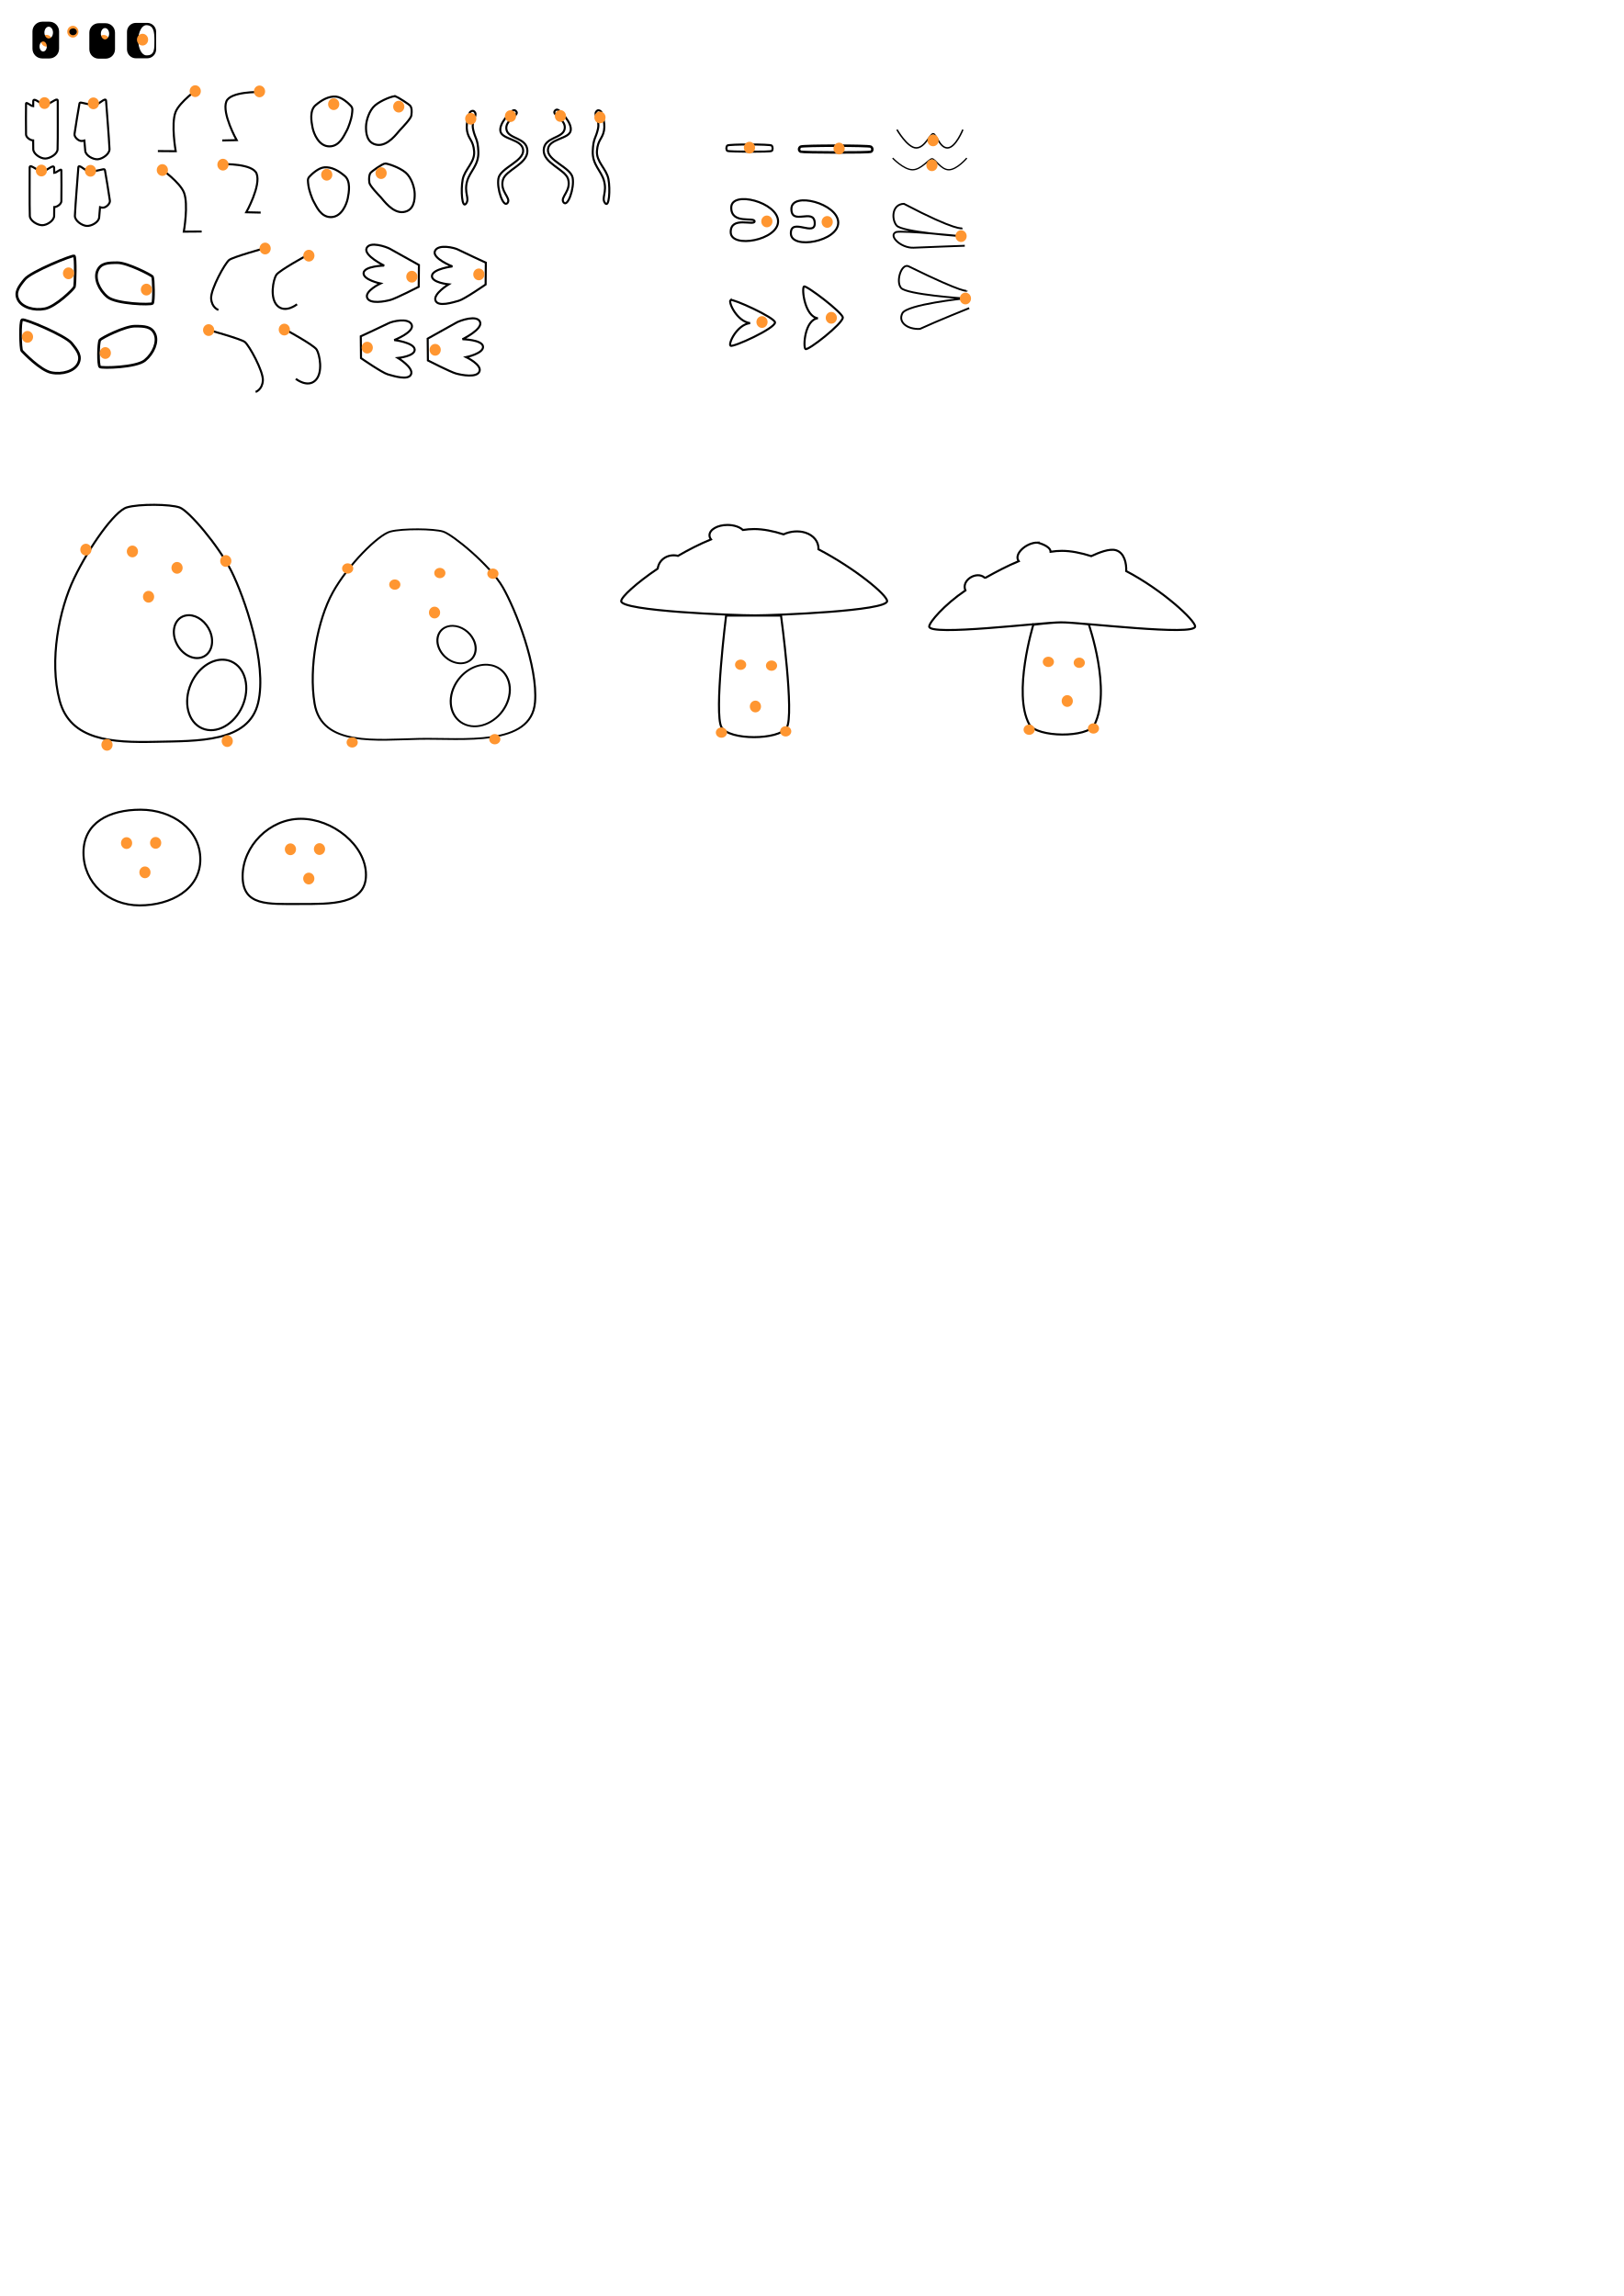
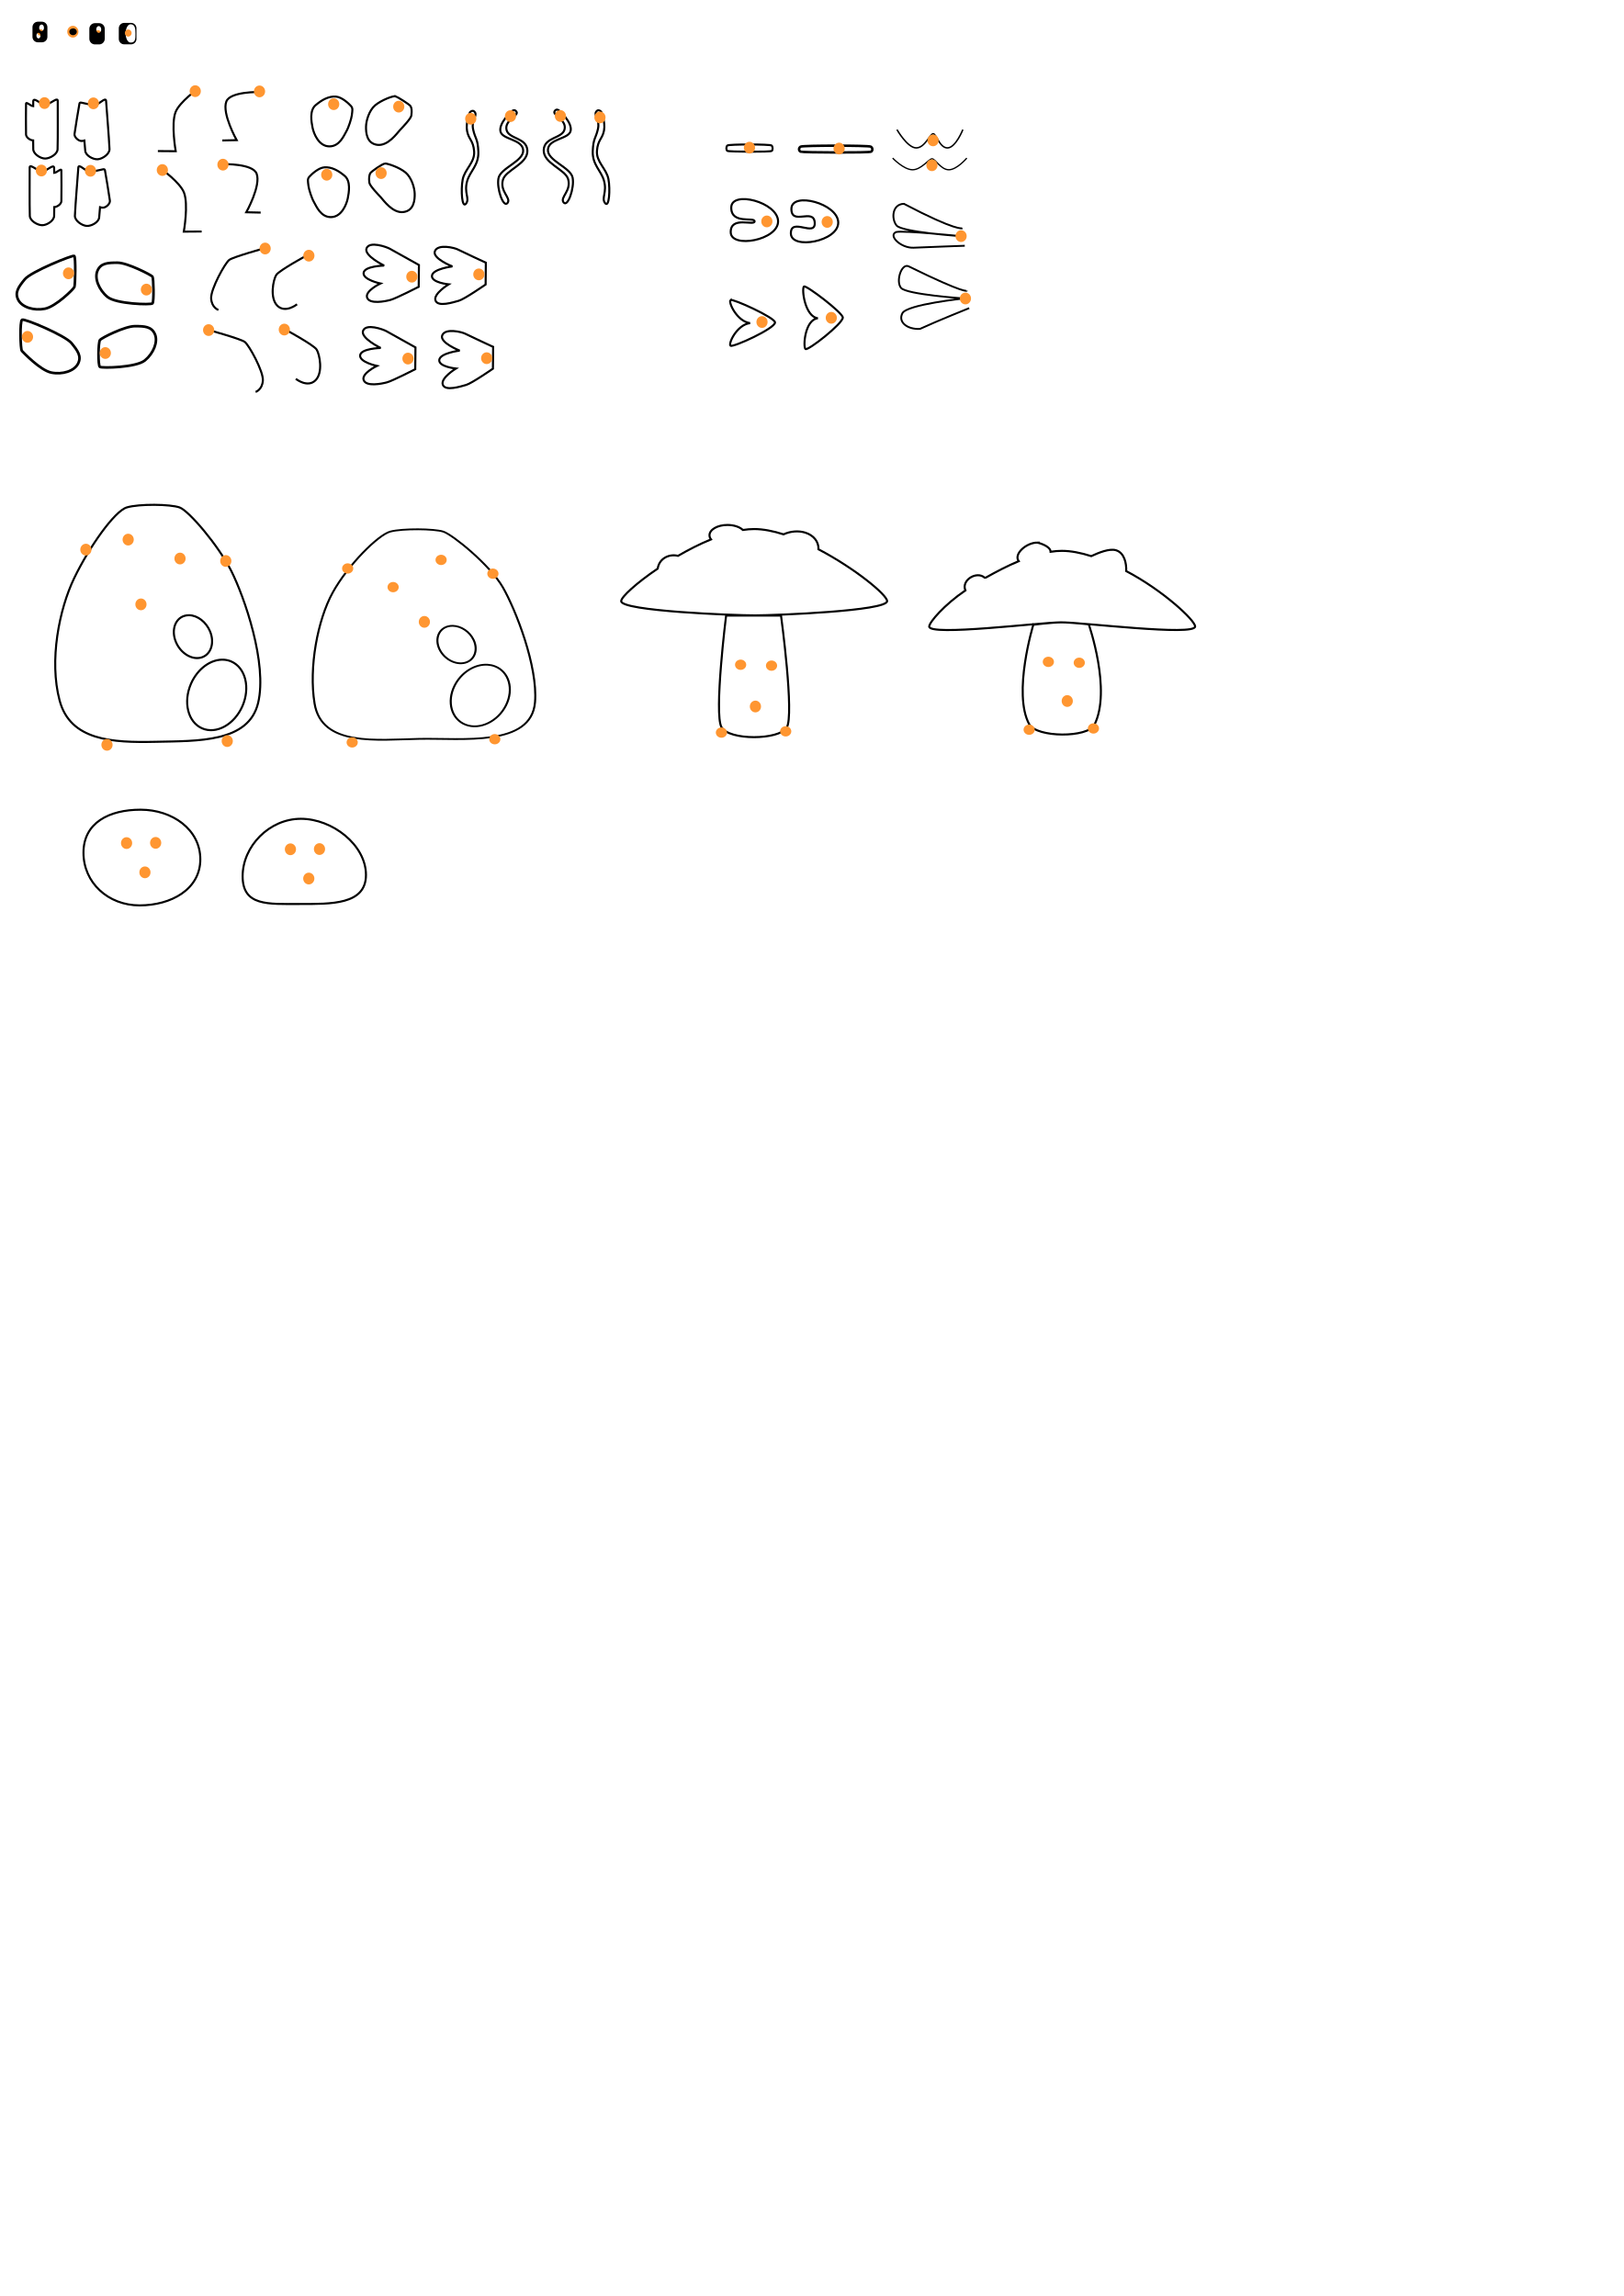
<svg xmlns="http://www.w3.org/2000/svg" width="210mm" height="297mm" viewBox="0 0 210 297" version="1.1" id="svg1">
  <defs id="defs1" />
  <g id="g16" transform="matrix(0.614353,0,0,0.614353,-45.80251,-1.425709)">
    <ellipse style="fill:#ff9631;fill-opacity:1;stroke:none;stroke-width:0.383;stroke-dasharray:none;stroke-opacity:1" id="path10-4-1" cx="89.889" cy="8.996" rx="1.177" ry="1.239" />
    <path id="path15-0-1-3" style="fill:none;stroke:#000000;stroke-width:0.984;stroke-opacity:1" d="m 90.316,9.322 -0.788,-0.616 m 0.712,0.294 c 0.003,0.138 -0.186,0.242 -0.315,0.241 -0.124,-0.002 -0.3,-0.107 -0.298,-0.241 0.002,-0.128 0.172,-0.219 0.291,-0.222 0.128,-0.003 0.319,0.085 0.322,0.222 z" />
  </g>
-   <g id="g19" transform="matrix(0.5776838,0,0,0.5776838,-31.02657,-13.43449)">
+   <g id="g19" transform="matrix(0.3466049,0,0,0.3466049,-13.99335,-6.868302)">
    <ellipse style="fill:#ff9631;fill-opacity:1;stroke:none;stroke-width:0.408;stroke-dasharray:none;stroke-opacity:1" id="path10-4-9" cx="76.936" cy="32.402" rx="1.251" ry="1.317" />
    <path id="rect18-6" style="fill:#000000;fill-opacity:1;stroke:none;stroke-width:0.794;stroke-opacity:1" d="m 75.816,28.457 c -1.166,0 -2.104,0.938 -2.104,2.104 v 3.726 c 0,1.166 0.938,2.105 2.104,2.105 h 1.537 c 1.166,0 2.104,-0.939 2.104,-2.105 v -3.726 c 0,-1.166 -0.938,-2.104 -2.104,-2.104 z m 1.401,1.081 a 0.928,1.27 0 0 1 0.928,1.27 0.928,1.27 0 0 1 -0.928,1.27 0.928,1.27 0 0 1 -0.928,-1.27 0.928,1.27 0 0 1 0.928,-1.27 z" />
  </g>
-   <g id="g18" transform="matrix(0.5990071,0,0,0.5990071,-40.08473,-6.776762)">
+   <g id="g18" transform="matrix(0.3360406,0,0,0.3360406,-20.64393,-2.569299)">
    <ellipse style="fill:#ff9631;fill-opacity:1;stroke:none;stroke-width:0.393;stroke-dasharray:none;stroke-opacity:1" id="path10-4-4" cx="76.962" cy="20.114" rx="1.207" ry="1.27" />
    <path id="rect18" style="fill:#000000;fill-opacity:1;stroke:none;stroke-width:0.794;stroke-opacity:1" d="m 76.033,16 c -1.166,0 -2.104,0.938 -2.104,2.104 v 3.726 c 0,1.166 0.938,2.105 2.104,2.105 h 1.537 c 1.166,0 2.104,-0.939 2.104,-2.105 v -3.726 C 79.674,16.938 78.736,16 77.57,16 Z m 1.401,1.081 a 0.928,1.27 0 0 1 0.928,1.27 0.928,1.27 0 0 1 -0.928,1.27 0.928,1.27 0 0 1 -0.928,-1.27 0.928,1.27 0 0 1 0.928,-1.27 z m -1.196,3.185 a 0.784,1.084 0 0 1 0.784,1.084 0.784,1.084 0 0 1 -0.784,1.084 0.784,1.084 0 0 1 -0.784,-1.084 0.784,1.084 0 0 1 0.784,-1.084 z" transform="translate(-1.3911911e-6)" />
  </g>
-   <g id="g17" transform="matrix(0.7013832,0,0,0.7013832,-54.59348,-1.248041)">
+   <g id="g17" transform="matrix(0.4249091,0,0,0.4249091,-27.65858,0.4108037)">
    <path id="rect17" style="fill:#000000;fill-opacity:1;stroke:none;stroke-width:0.794" d="m 102.898,6 c -0.912,0 -1.646,0.734 -1.646,1.646 V 10.885 c 0,0.912 0.734,1.646 1.646,1.646 h 2.085 c 0.912,0 1.646,-0.734 1.646,-1.646 V 7.646 C 106.629,6.734 105.895,6 104.983,6 Z m 1.925,0.42 c 1.358,0.021 1.489,1.246 1.489,2.783 -4e-5,1.537 0.075,2.845 -1.489,2.783 -0.823,-3e-5 -1.489,-1.246 -1.489,-2.783 4e-5,-1.537 0.667,-2.783 1.489,-2.783 z" />
    <ellipse style="fill:#ff9631;fill-opacity:1;stroke:none;stroke-width:0.336;stroke-dasharray:none;stroke-opacity:1" id="path10-4-2" cx="104.121" cy="9.092" rx="1.031" ry="1.085" />
  </g>
  <g id="layer3">
    <path id="path2" style="fill:none;fill-opacity:1;stroke:#000000;stroke-width:0.265;stroke-dasharray:none;stroke-opacity:1" d="m 7.331,12.884 c -0.305,0.016 -1.052,0.673 -1.497,0.67 -0.528,-0.003 -1.444,-1.02 -1.532,-0.494 -0.004,0.209 -0.007,0.436 -0.01,0.679 -0.333,-0.023 -0.919,-0.649 -0.925,-0.314 -0.018,1.011 -0.017,2.731 0,3.972 0.005,0.378 0.541,0.754 0.922,0.768 0.003,0.396 0.007,0.779 0.013,1.137 0.009,0.607 0.921,1.212 1.542,1.207 0.622,-0.005 1.587,-0.571 1.603,-1.207 0.048,-1.929 0.012,-3.903 0.02,-6.253 4.385e-4,-0.125 -0.05,-0.171 -0.136,-0.166 z" />
    <ellipse style="fill:#ff9631;fill-opacity:1;stroke:none;stroke-width:0.235;stroke-dasharray:none;stroke-opacity:1" id="path10-4-43" cx="5.755" cy="13.333" rx="0.723" ry="0.761" />
  </g>
  <g id="layer4">
    <path id="path2-6" style="fill:none;fill-opacity:1;stroke:#000000;stroke-width:0.265;stroke-dasharray:none;stroke-opacity:1" d="m 13.596,12.884 c -0.272,-0.004 -0.939,0.674 -1.397,0.77 -0.356,-0.082 -1.303,-0.312 -1.638,-0.368 -0.161,-0.027 -0.258,-0.039 -0.285,0.114 -0.18,0.995 -0.455,2.693 -0.637,3.921 -0.057,0.382 0.435,0.852 0.812,0.91 0.133,0.021 0.299,0.002 0.461,-0.049 0.038,0.465 0.076,0.914 0.113,1.329 0.054,0.605 1.008,1.14 1.628,1.089 0.62,-0.051 1.54,-0.687 1.509,-1.323 -0.096,-1.928 -0.278,-3.894 -0.444,-6.237 -0.008,-0.111 -0.052,-0.156 -0.121,-0.157 z" />
    <ellipse style="fill:#ff9631;fill-opacity:1;stroke:none;stroke-width:0.235;stroke-dasharray:none;stroke-opacity:1" id="path10-4-43-8" cx="12.081" cy="13.368" rx="0.723" ry="0.761" />
  </g>
  <g id="layer5">
    <path id="path2-0" style="fill:none;fill-opacity:1;stroke:#000000;stroke-width:0.265;stroke-dasharray:none;stroke-opacity:1" d="m 3.973,21.508 c 0.305,0.016 1.052,0.673 1.497,0.67 0.528,-0.003 1.444,-1.02 1.532,-0.494 0.004,0.209 0.007,0.436 0.01,0.679 0.333,-0.023 0.919,-0.649 0.925,-0.314 0.018,1.011 0.017,2.731 0,3.972 -0.005,0.378 -0.541,0.754 -0.922,0.768 -0.003,0.396 -0.007,0.779 -0.013,1.137 -0.009,0.607 -0.921,1.212 -1.542,1.207 -0.622,-0.005 -1.587,-0.571 -1.603,-1.207 -0.048,-1.929 -0.012,-3.903 -0.02,-6.253 -4.37e-4,-0.125 0.05,-0.171 0.136,-0.166 z" />
    <ellipse style="fill:#ff9631;fill-opacity:1;stroke:none;stroke-width:0.235;stroke-dasharray:none;stroke-opacity:1" id="path10-4-43-89" cx="5.353" cy="22.06" rx="0.723" ry="0.761" />
  </g>
  <g id="layer6">
    <path id="path2-6-3" style="fill:none;fill-opacity:1;stroke:#000000;stroke-width:0.265;stroke-dasharray:none;stroke-opacity:1" d="m 10.254,21.508 c 0.272,-0.004 0.939,0.674 1.397,0.77 0.356,-0.082 1.303,-0.312 1.638,-0.368 0.161,-0.027 0.258,-0.039 0.285,0.114 0.18,0.995 0.455,2.693 0.637,3.921 0.057,0.382 -0.435,0.852 -0.812,0.91 -0.133,0.021 -0.299,0.002 -0.461,-0.049 -0.038,0.465 -0.076,0.914 -0.113,1.329 -0.054,0.605 -1.008,1.14 -1.628,1.089 -0.62,-0.051 -1.54,-0.687 -1.509,-1.323 0.096,-1.928 0.278,-3.894 0.444,-6.237 0.008,-0.111 0.052,-0.156 0.121,-0.157 z" />
    <ellipse style="fill:#ff9631;fill-opacity:1;stroke:none;stroke-width:0.235;stroke-dasharray:none;stroke-opacity:1" id="path10-4-43-4" cx="11.703" cy="22.093" rx="0.723" ry="0.761" />
  </g>
  <g id="layer7">
    <path style="fill:none;fill-opacity:1;stroke:#000000;stroke-width:0.265;stroke-opacity:1" d="m 43.46,12.498 c -0.963,-0.081 -1.859,0.442 -2.647,1.112 -0.788,0.669 -0.553,2.122 -0.389,2.909 0.164,0.787 0.801,2.393 2.154,2.416 1.353,0.023 1.918,-1.441 2.215,-1.943 0.297,-0.503 0.66,-1.665 0.709,-2.077 0.078,-0.655 0.155,-0.91 -0.118,-1.211 -0.291,-0.321 -1.163,-1.142 -1.924,-1.206 z" id="path4-6" />
    <ellipse style="fill:#ff9631;fill-opacity:1;stroke:none;stroke-width:0.235;stroke-dasharray:none;stroke-opacity:1" id="path10-4-43-2" cx="43.158" cy="13.475" rx="0.723" ry="0.761" />
  </g>
  <g id="layer8">
    <path style="fill:none;fill-opacity:1;stroke:#000000;stroke-width:0.265;stroke-opacity:1" d="m 51.173,12.46 c -0.282,-0.111 -1.868,0.496 -2.656,1.165 -0.788,0.669 -1.163,1.997 -1.178,2.748 -0.016,0.751 0.065,2.178 1.454,2.362 1.389,0.185 2.581,-1.53 2.915,-1.89 0.333,-0.359 1.449,-1.504 1.498,-1.916 0.078,-0.655 0.03,-0.981 -0.118,-1.211 -0.147,-0.23 -1.634,-1.148 -1.915,-1.26 z" id="path4" />
    <ellipse style="fill:#ff9631;fill-opacity:1;stroke:none;stroke-width:0.235;stroke-dasharray:none;stroke-opacity:1" id="path10-4-43-6" cx="51.573" cy="13.794" rx="0.723" ry="0.761" />
  </g>
  <g id="layer12">
    <path style="fill:none;fill-opacity:1;stroke:#000000;stroke-width:0.264;stroke-opacity:1" d="m 28.906,21.234 c 0,0 3.766,-0.093 4.279,1.219 0.604,1.544 -1.332,5.004 -1.332,5.004 l 1.86,0.042" id="path3-2-1" />
    <ellipse style="fill:#ff9631;fill-opacity:1;stroke:none;stroke-width:0.235;stroke-dasharray:none;stroke-opacity:1" id="path10-4-43-763-94-62" cx="28.835" cy="21.299" rx="0.723" ry="0.761" />
  </g>
  <g id="layer11">
    <path style="fill:none;fill-opacity:1;stroke:#000000;stroke-width:0.264;stroke-opacity:1" d="m 20.858,21.859 c 0,0 2.421,1.73 2.934,3.042 0.604,1.544 -0.018,5.064 -0.018,5.064 l 2.308,-0.018" id="path3-4" />
    <ellipse style="fill:#ff9631;fill-opacity:1;stroke:none;stroke-width:0.235;stroke-dasharray:none;stroke-opacity:1" id="path10-4-43-763-94-66" cx="20.997" cy="21.994" rx="0.723" ry="0.761" />
  </g>
  <g id="layer10">
    <path style="fill:none;fill-opacity:1;stroke:#000000;stroke-width:0.264;stroke-dasharray:none;stroke-opacity:1" d="m 33.555,11.905 c 0,0 -3.766,-0.093 -4.279,1.219 -0.604,1.544 1.332,5.004 1.332,5.004 l -1.86,0.042" id="path3-2" />
    <ellipse style="fill:#ff9631;fill-opacity:1;stroke:none;stroke-width:0.235;stroke-dasharray:none;stroke-opacity:1" id="path10-4-43-7" cx="33.564" cy="11.824" rx="0.723" ry="0.761" />
  </g>
  <g id="layer9">
    <path style="fill:none;fill-opacity:1;stroke:#000000;stroke-width:0.264;stroke-opacity:1" d="m 25.641,11.454 c 0,0 -2.421,1.73 -2.934,3.042 -0.604,1.544 0.018,5.064 0.018,5.064 l -2.308,-0.018" id="path3" />
    <ellipse style="fill:#ff9631;fill-opacity:1;stroke:none;stroke-width:0.235;stroke-dasharray:none;stroke-opacity:1" id="path10-4-43-9" cx="25.251" cy="11.792" rx="0.723" ry="0.761" />
  </g>
  <g id="layer13">
    <path style="fill:none;fill-opacity:1;stroke:#000000;stroke-width:0.265;stroke-opacity:1" d="m 41.939,21.647 c 0.963,-0.081 1.859,0.442 2.647,1.112 0.788,0.669 0.553,2.122 0.389,2.909 -0.164,0.787 -0.801,2.393 -2.154,2.416 -1.353,0.023 -1.918,-1.441 -2.215,-1.943 -0.297,-0.503 -0.66,-1.665 -0.709,-2.077 -0.078,-0.655 -0.155,-0.91 0.118,-1.211 0.291,-0.321 1.163,-1.142 1.924,-1.206 z" id="path4-6-0" />
    <ellipse style="fill:#ff9631;fill-opacity:1;stroke:none;stroke-width:0.235;stroke-dasharray:none;stroke-opacity:1" id="path10-4-43-90" cx="42.258" cy="22.603" rx="0.723" ry="0.761" />
  </g>
  <g id="layer14">
    <path style="fill:none;fill-opacity:1;stroke:#000000;stroke-width:0.265;stroke-opacity:1" d="m 49.8,21.153 c 0.32,-0.015 1.868,0.496 2.656,1.165 0.788,0.669 1.163,1.997 1.178,2.748 0.016,0.751 -0.065,2.178 -1.454,2.362 -1.389,0.185 -2.581,-1.53 -2.915,-1.89 -0.333,-0.359 -1.449,-1.504 -1.498,-1.916 -0.078,-0.655 0.009,-1.001 0.118,-1.211 0.109,-0.21 1.595,-1.245 1.915,-1.26 z" id="path4-61" />
    <ellipse style="fill:#ff9631;fill-opacity:1;stroke:none;stroke-width:0.235;stroke-dasharray:none;stroke-opacity:1" id="path10-4-43-76" cx="49.289" cy="22.392" rx="0.723" ry="0.761" />
  </g>
  <g id="layer2">
    <path style="fill:none;fill-opacity:1;stroke:#000000;stroke-width:0.265;stroke-dasharray:none;stroke-opacity:1" d="m 77.752,14.456 c 0,0 0.573,1.32 0.368,2.422 -0.206,1.102 -0.797,1.184 -0.913,2.625 -0.116,1.441 1.232,2.313 1.484,3.665 0.252,1.353 0.09,3.773 -0.431,3.107 -0.521,-0.665 0.292,-1.382 -0.152,-2.93 -0.365,-1.27 -1.505,-2.044 -1.446,-3.767 0.059,-1.723 0.4,-1.664 0.672,-2.892 0.272,-1.228 -0.519,-1.708 -0.254,-2.194 0.266,-0.486 0.672,-0.038 0.672,-0.038 z" id="path5-0-6" />
    <ellipse style="fill:#ff9631;fill-opacity:1;stroke:none;stroke-width:0.235;stroke-dasharray:none;stroke-opacity:1" id="path10-4-43-0" cx="77.593" cy="15.189" rx="0.723" ry="0.761" />
  </g>
  <g id="layer17">
    <path style="fill:none;fill-opacity:1;stroke:#000000;stroke-width:0.265;stroke-dasharray:none;stroke-opacity:1" d="m 72.388,14.37 c 0,0 1.626,1.434 1.42,2.536 -0.206,1.102 -2.826,0.994 -2.942,2.435 -0.116,1.441 2.944,2.3 3.196,3.652 0.252,1.353 -0.645,3.861 -1.167,3.196 -0.521,-0.665 1.028,-1.471 0.583,-3.018 -0.365,-1.27 -3.217,-2.031 -3.158,-3.754 0.059,-1.723 2.429,-1.474 2.701,-2.701 0.272,-1.228 -1.572,-1.822 -1.306,-2.308 0.266,-0.486 0.672,-0.038 0.672,-0.038 z" id="path5-4" />
    <ellipse style="fill:#ff9631;fill-opacity:1;stroke:none;stroke-width:0.235;stroke-dasharray:none;stroke-opacity:1" id="path10-4-43-856" cx="72.478" cy="15.003" rx="0.723" ry="0.761" />
  </g>
  <g id="layer16">
    <path style="fill:none;fill-opacity:1;stroke:#000000;stroke-width:0.265;stroke-dasharray:none;stroke-opacity:1" d="m 66.141,14.443 c 0,0 -1.626,1.434 -1.42,2.536 0.206,1.102 2.826,0.994 2.942,2.435 0.116,1.441 -2.944,2.3 -3.196,3.652 -0.252,1.353 0.645,3.861 1.167,3.196 0.521,-0.665 -1.028,-1.471 -0.583,-3.018 0.365,-1.27 3.217,-2.031 3.158,-3.754 -0.059,-1.723 -2.429,-1.474 -2.701,-2.701 -0.272,-1.228 1.572,-1.822 1.306,-2.308 -0.266,-0.486 -0.672,-0.038 -0.672,-0.038 z" id="path5" />
    <ellipse style="fill:#ff9631;fill-opacity:1;stroke:none;stroke-width:0.235;stroke-dasharray:none;stroke-opacity:1" id="path10-4-43-85" cx="66.024" cy="15.02" rx="0.723" ry="0.761" />
  </g>
  <g id="layer15">
    <path style="fill:none;fill-opacity:1;stroke:#000000;stroke-width:0.265;stroke-dasharray:none;stroke-opacity:1" d="m 60.777,14.528 c 0,0 -0.573,1.32 -0.368,2.422 0.206,1.102 0.797,1.184 0.913,2.625 0.116,1.441 -1.232,2.313 -1.484,3.665 -0.252,1.353 -0.09,3.773 0.431,3.107 0.521,-0.665 -0.292,-1.382 0.152,-2.93 0.365,-1.27 1.505,-2.044 1.446,-3.767 -0.059,-1.723 -0.4,-1.664 -0.672,-2.892 -0.272,-1.228 0.519,-1.708 0.254,-2.194 -0.266,-0.486 -0.672,-0.038 -0.672,-0.038 z" id="path5-0" />
    <ellipse style="fill:#ff9631;fill-opacity:1;stroke:none;stroke-width:0.235;stroke-dasharray:none;stroke-opacity:1" id="path10-4-43-63" cx="60.882" cy="15.36" rx="0.723" ry="0.761" />
  </g>
  <g id="layer20">
    <path style="fill:none;stroke:#000000;stroke-width:0.339;stroke-opacity:1" d="m 12.923,43.991 c 0.217,-0.296 3.233,-1.795 4.507,-1.798 1.275,-0.003 2.167,0.043 2.601,1.024 0.434,0.981 -0.169,2.481 -1.292,3.405 -1.123,0.924 -5.552,1.022 -5.819,0.834 -0.267,-0.188 -0.214,-3.169 0.003,-3.465 z" id="path1-3-1" />
    <ellipse style="fill:#ff9631;fill-opacity:1;stroke:none;stroke-width:0.235;stroke-dasharray:none;stroke-opacity:1" id="path10-4-43-763-94-03" cx="13.621" cy="45.664" rx="0.723" ry="0.761" />
  </g>
  <g id="layer19">
    <path style="fill:none;stroke:#000000;stroke-width:0.339;stroke-opacity:1" d="m 2.851,41.362 c 0.307,-0.192 5.586,2.036 6.393,3.022 0.807,0.986 1.336,1.707 0.849,2.663 C 9.607,48.003 8.063,48.484 6.638,48.197 5.212,47.909 3.019,45.589 2.829,45.388 2.639,45.186 2.544,41.554 2.851,41.362 Z" id="path1-7" />
    <ellipse style="fill:#ff9631;fill-opacity:1;stroke:none;stroke-width:0.235;stroke-dasharray:none;stroke-opacity:1" id="path10-4-43-763-94-93" cx="3.556" cy="43.573" rx="0.723" ry="0.761" />
  </g>
  <g id="layer18">
    <path style="fill:none;stroke:#000000;stroke-width:0.339;stroke-opacity:1" d="m 19.719,35.781 c -0.14,-0.199 -3.233,-1.795 -4.507,-1.798 -1.275,-0.003 -2.167,0.043 -2.601,1.024 -0.434,0.981 0.169,2.481 1.292,3.405 1.123,0.924 5.61,1.042 5.819,0.834 0.209,-0.208 0.137,-3.266 -0.003,-3.465 z" id="path1-3" />
    <ellipse style="fill:#ff9631;fill-opacity:1;stroke:none;stroke-width:0.235;stroke-dasharray:none;stroke-opacity:1" id="path10-4-43-763-94-8" cx="18.935" cy="37.46" rx="0.723" ry="0.761" />
  </g>
  <g id="layer1">
    <path style="fill:none;stroke:#000000;stroke-width:0.339;stroke-opacity:1" d="m 9.601,33.102 c -0.21,-0.134 -5.586,2.036 -6.393,3.022 C 2.4,37.11 1.872,37.83 2.358,38.787 c 0.486,0.956 2.03,1.437 3.455,1.149 1.426,-0.287 3.696,-2.53 3.809,-2.809 0.113,-0.279 0.189,-3.892 -0.022,-4.026 z" id="path1" />
    <ellipse style="fill:#ff9631;fill-opacity:1;stroke:none;stroke-width:0.235;stroke-dasharray:none;stroke-opacity:1" id="path10-4-43-763-94" cx="8.863" cy="35.354" rx="0.723" ry="0.761" />
  </g>
  <g id="layer21">
    <path style="fill:none;stroke:#000000;stroke-width:0.265;stroke-dasharray:none;stroke-opacity:1" d="m 34.344,32.073 c 0,0 -4.172,1.149 -4.704,1.554 -0.532,0.405 -2.411,3.784 -2.332,4.99 0.079,1.207 0.941,1.473 0.941,1.473" id="path6" />
    <ellipse style="fill:#ff9631;fill-opacity:1;stroke:none;stroke-width:0.235;stroke-dasharray:none;stroke-opacity:1" id="path10-4-43-763-94-3" cx="34.292" cy="32.147" rx="0.723" ry="0.761" />
  </g>
  <g id="layer22">
    <path style="fill:none;stroke:#000000;stroke-width:0.265;stroke-dasharray:none;stroke-opacity:1" d="m 39.911,32.908 c 0,0 -3.786,2.048 -4.181,2.658 -0.395,0.61 -0.879,3.027 0.168,4.008 1.046,0.98 2.519,-0.214 2.519,-0.214" id="path6-0" />
    <ellipse style="fill:#ff9631;fill-opacity:1;stroke:none;stroke-width:0.235;stroke-dasharray:none;stroke-opacity:1" id="path10-4-43-763-94-1" cx="39.947" cy="33.073" rx="0.723" ry="0.761" />
  </g>
  <g id="layer23">
    <path style="fill:none;stroke:#000000;stroke-width:0.265;stroke-dasharray:none;stroke-opacity:1" d="m 26.962,42.681 c 0,0 4.172,1.149 4.704,1.554 0.532,0.405 2.411,3.784 2.332,4.99 -0.079,1.207 -0.941,1.473 -0.941,1.473" id="path6-8" />
    <ellipse style="fill:#ff9631;fill-opacity:1;stroke:none;stroke-width:0.235;stroke-dasharray:none;stroke-opacity:1" id="path10-4-43-763-94-9" cx="26.983" cy="42.697" rx="0.723" ry="0.761" />
  </g>
  <g id="layer24">
    <path style="fill:none;stroke:#000000;stroke-width:0.265;stroke-dasharray:none;stroke-opacity:1" d="m 36.766,42.553 c 0,0 3.786,2.048 4.181,2.658 0.395,0.61 0.879,3.027 -0.168,4.008 -1.046,0.98 -2.519,-0.214 -2.519,-0.214" id="path6-0-7" />
    <ellipse style="fill:#ff9631;fill-opacity:1;stroke:none;stroke-width:0.235;stroke-dasharray:none;stroke-opacity:1" id="path10-4-43-763-94-31" cx="36.772" cy="42.631" rx="0.723" ry="0.761" />
  </g>
  <g id="layer25">
    <path style="fill:none;fill-opacity:1;stroke:#000000;stroke-width:0.265;stroke-dasharray:none;stroke-opacity:1" d="m 54.181,34.276 c 0,0 -3.345,-1.876 -3.778,-2.107 -0.433,-0.231 -2.591,-1.011 -2.992,-0.061 -0.401,0.95 2.273,2.245 2.273,2.245 0,0 -2.56,0.054 -2.659,0.947 -0.099,0.893 2.174,1.371 2.174,1.371 0,0 -2.046,0.976 -1.715,1.842 0.33,0.866 2.305,0.48 3.029,0.28 0.724,-0.199 3.64,-1.692 3.64,-1.692 z" id="path8" />
    <ellipse style="fill:#ff9631;fill-opacity:1;stroke:none;stroke-width:0.235;stroke-dasharray:none;stroke-opacity:1" id="path10-4-43-763-94-0" cx="53.266" cy="35.791" rx="0.723" ry="0.761" />
  </g>
  <g id="layer26">
    <path style="fill:none;fill-opacity:1;stroke:#000000;stroke-width:0.265;stroke-dasharray:none;stroke-opacity:1" d="m 62.835,33.977 c 0,0 -3.174,-1.466 -3.607,-1.698 -0.433,-0.231 -2.574,-0.755 -2.975,0.195 -0.401,0.95 2.256,1.989 2.256,1.989 0,0 -2.543,0.31 -2.642,1.203 -0.099,0.893 2.157,1.115 2.157,1.115 0,0 -2.028,1.232 -1.698,2.098 0.33,0.866 2.288,0.224 3.012,0.024 0.724,-0.199 3.469,-2.102 3.469,-2.102 z" id="path8-2" />
    <ellipse style="fill:#ff9631;fill-opacity:1;stroke:none;stroke-width:0.235;stroke-dasharray:none;stroke-opacity:1" id="path10-4-43-763-94-4" cx="61.931" cy="35.493" rx="0.723" ry="0.761" />
  </g>
-   <g id="layer25-9" transform="matrix(-1,0,0,1,115.6291,8.156297)">
-     <path style="fill:none;fill-opacity:1;stroke:#000000;stroke-width:0.265;stroke-dasharray:none;stroke-opacity:1" d="m 60.314,35.646 c 0,0 -3.345,-1.876 -3.778,-2.107 -0.433,-0.231 -2.591,-1.011 -2.992,-0.061 -0.401,0.95 2.273,2.245 2.273,2.245 0,0 -2.56,0.054 -2.659,0.947 -0.099,0.893 2.174,1.371 2.174,1.371 0,0 -2.046,0.976 -1.715,1.842 0.33,0.866 2.305,0.48 3.029,0.28 0.724,-0.199 3.64,-1.692 3.64,-1.692 z" id="path8-22" />
-     <ellipse style="fill:#ff9631;fill-opacity:1;stroke:none;stroke-width:0.235;stroke-dasharray:none;stroke-opacity:1" id="path10-4-43-763-94-2" cx="-59.345" cy="37.093" rx="0.723" ry="0.761" transform="scale(-1,1)" />
-   </g>
-   <g id="layer26-8" transform="matrix(-1,0,0,1,115.6291,8.156297)">
+   <g id="g1">
+     <path style="fill:none;fill-opacity:1;stroke:#000000;stroke-width:0.265;stroke-dasharray:none;stroke-opacity:1" d="m 53.733,44.936 c 0,0 -3.345,-1.876 -3.778,-2.107 -0.433,-0.231 -2.591,-1.011 -2.992,-0.061 -0.401,0.95 2.273,2.245 2.273,2.245 0,0 -2.56,0.054 -2.659,0.947 -0.099,0.893 2.174,1.371 2.174,1.371 0,0 -2.046,0.976 -1.715,1.842 0.33,0.866 2.305,0.48 3.029,0.28 0.724,-0.199 3.64,-1.692 3.64,-1.692 z" id="path8-22" />
+     <ellipse style="fill:#ff9631;fill-opacity:1;stroke:none;stroke-width:0.235;stroke-dasharray:none;stroke-opacity:1" id="path10-4-43-763-94-2" cx="-52.765" cy="46.383" rx="0.723" ry="0.761" transform="scale(-1,1)" />
+   </g>
+   <g id="layer26-8" transform="translate(-5.186696,9.521845)">
    <path style="fill:none;fill-opacity:1;stroke:#000000;stroke-width:0.265;stroke-dasharray:none;stroke-opacity:1" d="m 68.967,35.346 c 0,0 -3.174,-1.466 -3.607,-1.698 -0.433,-0.231 -2.574,-0.755 -2.975,0.195 -0.401,0.95 2.256,1.989 2.256,1.989 0,0 -2.543,0.31 -2.642,1.203 -0.099,0.893 2.157,1.115 2.157,1.115 0,0 -2.028,1.232 -1.698,2.098 0.33,0.866 2.288,0.224 3.012,0.024 0.724,-0.199 3.469,-2.102 3.469,-2.102 z" id="path8-2-9" />
    <ellipse style="fill:#ff9631;fill-opacity:1;stroke:none;stroke-width:0.235;stroke-dasharray:none;stroke-opacity:1" id="path10-4-43-763-94-6" cx="-68.131" cy="36.812" rx="0.723" ry="0.761" transform="scale(-1,1)" />
  </g>
  <g id="layer27">
    <path id="path9" style="fill:none;fill-opacity:1;stroke:#000000;stroke-width:0.265;stroke-dasharray:none;stroke-opacity:1" d="m 19.96,65.3 c -1.36,-0.006 -2.767,0.101 -3.559,0.337 -1.586,0.473 -4.867,5.127 -6.805,9.146 -1.938,4.019 -3.268,10.654 -1.885,15.835 1.384,5.181 6.821,5.461 12.36,5.339 5.54,-0.122 12.079,0.108 13.31,-5.022 1.231,-5.13 -1.796,-13.751 -3.458,-17.057 -1.662,-3.306 -5.485,-7.799 -6.69,-8.234 -0.603,-0.217 -1.915,-0.337 -3.274,-0.344 z m 4.506,14.281 a 2.93,2.286 58.928 0 1 2.706,2.103 2.93,2.286 58.928 0 1 -1.112,3.361 2.93,2.286 58.928 0 1 -3.318,-2.021 2.93,2.286 58.928 0 1 1.113,-3.361 2.93,2.286 58.928 0 1 0.611,-0.082 z m 4.527,5.759 a 3.627,4.718 23.604 0 1 0.924,0.229 3.627,4.718 23.604 0 1 1.435,5.775 3.627,4.718 23.604 0 1 -5.213,2.871 3.627,4.718 23.604 0 1 -1.435,-5.775 3.627,4.718 23.604 0 1 4.288,-3.1 z" />
-     <ellipse style="fill:#ff9631;fill-opacity:1;stroke:none;stroke-width:0.235;stroke-dasharray:none;stroke-opacity:1" id="path10-77-2-9" cx="19.214" cy="77.193" rx="0.723" ry="0.761" />
+     <ellipse style="fill:#ff9631;fill-opacity:1;stroke:none;stroke-width:0.235;stroke-dasharray:none;stroke-opacity:1" id="path10-77-2-9" cx="18.229" cy="78.178" rx="0.723" ry="0.761" />
    <ellipse style="fill:#ff9631;fill-opacity:1;stroke:none;stroke-width:0.235;stroke-dasharray:none;stroke-opacity:1" id="path10" cx="11.108" cy="71.097" rx="0.723" ry="0.761" />
    <ellipse style="fill:#ff9631;fill-opacity:1;stroke:none;stroke-width:0.235;stroke-dasharray:none;stroke-opacity:1" id="path10-8" cx="29.203" cy="72.565" rx="0.723" ry="0.761" />
    <ellipse style="fill:#ff9631;fill-opacity:1;stroke:none;stroke-width:0.235;stroke-dasharray:none;stroke-opacity:1" id="path10-7" cx="13.838" cy="96.347" rx="0.723" ry="0.761" />
    <ellipse style="fill:#ff9631;fill-opacity:1;stroke:none;stroke-width:0.235;stroke-dasharray:none;stroke-opacity:1" id="path10-0" cx="29.391" cy="95.863" rx="0.723" ry="0.761" />
-     <ellipse style="fill:#ff9631;fill-opacity:1;stroke:none;stroke-width:0.235;stroke-dasharray:none;stroke-opacity:1" id="path10-4" cx="22.898" cy="73.453" rx="0.723" ry="0.761" />
-     <ellipse style="fill:#ff9631;fill-opacity:1;stroke:none;stroke-width:0.235;stroke-dasharray:none;stroke-opacity:1" id="path10-77" cx="17.124" cy="71.333" rx="0.723" ry="0.761" />
+     <ellipse style="fill:#ff9631;fill-opacity:1;stroke:none;stroke-width:0.235;stroke-dasharray:none;stroke-opacity:1" id="path10-4" cx="23.282" cy="72.249" rx="0.723" ry="0.761" />
+     <ellipse style="fill:#ff9631;fill-opacity:1;stroke:none;stroke-width:0.235;stroke-dasharray:none;stroke-opacity:1" id="path10-77" cx="16.577" cy="69.801" rx="0.723" ry="0.761" />
  </g>
  <g id="layer27-9" transform="matrix(1,0,0,0.8743237,34.08921,11.44986)">
    <path id="path9-7" style="fill:none;fill-opacity:1;stroke:#000000;stroke-width:0.265;stroke-dasharray:none;stroke-opacity:1" d="m 19.96,65.212 c -1.36,-0.006 -2.767,0.101 -3.559,0.337 -1.586,0.473 -5.527,5.011 -7.464,9.03 -1.938,4.019 -3.116,11.071 -2.341,16.415 0.927,6.399 8.038,5.345 13.578,5.223 5.54,-0.122 14.463,1.21 14.934,-5.429 0.376,-5.303 -2.506,-13.693 -4.168,-16.999 -1.662,-3.306 -6.499,-7.799 -7.705,-8.234 -0.603,-0.217 -1.915,-0.337 -3.274,-0.344 z m 4.506,14.281 c 1.097,0.023 2.207,0.885 2.706,2.103 0.609,1.486 0.111,2.991 -1.112,3.361 -1.223,0.37 -2.709,-0.535 -3.318,-2.021 -0.609,-1.486 -0.111,-2.991 1.113,-3.361 0.194,-0.059 0.399,-0.086 0.611,-0.082 z m 4.527,5.759 c 0.323,0.025 0.634,0.102 0.924,0.229 1.836,0.802 2.478,3.388 1.435,5.775 -1.043,2.387 -3.377,3.673 -5.213,2.871 -1.836,-0.802 -2.478,-3.388 -1.435,-5.775 0.855,-1.957 2.614,-3.228 4.288,-3.1 z" />
-     <ellipse style="fill:#ff9631;fill-opacity:1;stroke:none;stroke-width:0.252;stroke-dasharray:none;stroke-opacity:1" id="path10-77-2-2" cx="22.111" cy="77.531" rx="0.723" ry="0.87" />
+     <ellipse style="fill:#ff9631;fill-opacity:1;stroke:none;stroke-width:0.252;stroke-dasharray:none;stroke-opacity:1" id="path10-77-2-2" cx="20.797" cy="78.909" rx="0.723" ry="0.87" />
    <ellipse style="fill:#ff9631;fill-opacity:1;stroke:none;stroke-width:0.235;stroke-dasharray:none;stroke-opacity:1" id="path10-76" cx="10.876" cy="71.009" rx="0.723" ry="0.761" />
    <ellipse style="fill:#ff9631;fill-opacity:1;stroke:none;stroke-width:0.235;stroke-dasharray:none;stroke-opacity:1" id="path10-8-7" cx="29.659" cy="71.781" rx="0.723" ry="0.761" />
    <ellipse style="fill:#ff9631;fill-opacity:1;stroke:none;stroke-width:0.235;stroke-dasharray:none;stroke-opacity:1" id="path10-7-3" cx="11.46" cy="96.74" rx="0.723" ry="0.761" />
    <ellipse style="fill:#ff9631;fill-opacity:1;stroke:none;stroke-width:0.235;stroke-dasharray:none;stroke-opacity:1" id="path10-0-6" cx="29.904" cy="96.268" rx="0.723" ry="0.761" />
-     <ellipse style="fill:#ff9631;fill-opacity:1;stroke:none;stroke-width:0.235;stroke-dasharray:none;stroke-opacity:1" id="path10-4-5" cx="22.797" cy="71.683" rx="0.723" ry="0.761" />
-     <ellipse style="fill:#ff9631;fill-opacity:1;stroke:none;stroke-width:0.235;stroke-dasharray:none;stroke-opacity:1" id="path10-77-6" cx="16.972" cy="73.393" rx="0.723" ry="0.761" />
+     <ellipse style="fill:#ff9631;fill-opacity:1;stroke:none;stroke-width:0.235;stroke-dasharray:none;stroke-opacity:1" id="path10-4-5" cx="22.961" cy="69.742" rx="0.723" ry="0.761" />
+     <ellipse style="fill:#ff9631;fill-opacity:1;stroke:none;stroke-width:0.235;stroke-dasharray:none;stroke-opacity:1" id="path10-77-6" cx="16.753" cy="73.768" rx="0.723" ry="0.761" />
  </g>
  <g id="layer38">
    <ellipse style="fill:#ff9631;fill-opacity:1;stroke:none;stroke-width:0.235;stroke-dasharray:none;stroke-opacity:1" id="path10-77-60" cx="16.37" cy="109.057" rx="0.723" ry="0.761" />
    <ellipse style="fill:#ff9631;fill-opacity:1;stroke:none;stroke-width:0.235;stroke-dasharray:none;stroke-opacity:1" id="path10-77-8" cx="20.13" cy="109.029" rx="0.723" ry="0.761" />
    <ellipse style="fill:#ff9631;fill-opacity:1;stroke:none;stroke-width:0.235;stroke-dasharray:none;stroke-opacity:1" id="path10-77-2" cx="18.746" cy="112.842" rx="0.723" ry="0.761" />
    <path id="path15" style="fill:none;stroke:#000000;stroke-width:0.265" d="m 25.907,111.16 c -3e-6,3.875 -3.772,5.957 -7.853,5.957 -4.081,0 -7.258,-2.943 -7.258,-6.817 -3e-6,-3.875 3.309,-5.561 7.39,-5.561 4.081,0 7.721,2.546 7.721,6.421 z" />
  </g>
  <g id="layer39" transform="translate(42.09495,16.08963)">
    <ellipse style="fill:#ff9631;fill-opacity:1;stroke:none;stroke-width:0.235;stroke-dasharray:none;stroke-opacity:1" id="path10-77-60-2-2" cx="-4.533" cy="93.77" rx="0.723" ry="0.761" />
    <ellipse style="fill:#ff9631;fill-opacity:1;stroke:none;stroke-width:0.235;stroke-dasharray:none;stroke-opacity:1" id="path10-77-8-2-9" cx="-0.774" cy="93.741" rx="0.723" ry="0.761" />
    <ellipse style="fill:#ff9631;fill-opacity:1;stroke:none;stroke-width:0.235;stroke-dasharray:none;stroke-opacity:1" id="path10-77-2-8-3" cx="-2.158" cy="97.555" rx="0.723" ry="0.761" />
    <path id="path15-9-1" style="fill:none;stroke:#000000;stroke-width:0.265" d="m 5.237,97.088 c -3e-6,3.875 -4.52,3.759 -8.601,3.759 -4.081,0 -7.351,0.285 -7.351,-3.59 -3e-6,-3.875 3.449,-7.432 7.53,-7.432 4.081,0 8.422,3.388 8.422,7.262 z" />
  </g>
  <g id="g12" transform="matrix(1,0,0,0.8743237,73.9776,13.60211)">
    <path id="rect1" style="fill:none;stroke:#000000;stroke-width:0.265;stroke-dasharray:none" d="m 94.284,68.034 c -1.46,-9.8e-5 -3.103,1.504 -2.417,2.405 -1.443,0.593 -2.885,1.358 -4.267,2.13 -0.043,0.024 -0.097,-0.004 -0.146,-0.004 -1.048,-0.897 -3.048,0.342 -2.482,1.656 -2.746,1.863 -4.668,4.116 -4.683,4.666 -0.036,1.287 14.354,-0.528 17.038,-0.536 2.684,-0.008 17.349,1.813 17.354,0.536 0.003,-0.798 -4.197,-4.699 -8.913,-7.166 0.043,-0.975 -0.221,-2.348 -1.304,-2.691 -0.875,-0.277 -2.311,0.341 -3.217,0.756 -1.342,-0.427 -2.637,-0.683 -3.799,-0.683 -0.467,0 -0.955,0.041 -1.458,0.118 -0.025,-0.797 -1.707,-1.186 -1.707,-1.186 z m -0.528,10.624 c 0,0 -2.711,8.868 -0.528,12.885 0.992,1.735 7.567,1.764 8.426,0.066 2.248,-4.447 -0.727,-13 -0.727,-13 0,0 -2.386,-0.263 -3.585,-0.254 -1.199,0.008 -3.585,0.304 -3.585,0.304 z" transform="matrix(1,0,0,1.143741,-34.08921,-13.09567)" />
    <ellipse style="fill:#ff9631;fill-opacity:1;stroke:none;stroke-width:0.235;stroke-dasharray:none;stroke-opacity:1" id="path10-7-3-6" cx="59.128" cy="92.401" rx="0.723" ry="0.761" />
    <ellipse style="fill:#ff9631;fill-opacity:1;stroke:none;stroke-width:0.235;stroke-dasharray:none;stroke-opacity:1" id="path10-0-6-3" cx="67.441" cy="92.216" rx="0.723" ry="0.761" />
    <ellipse style="fill:#ff9631;fill-opacity:1;stroke:none;stroke-width:0.235;stroke-dasharray:none;stroke-opacity:1" id="path10-4-5-3" cx="65.608" cy="82.497" rx="0.723" ry="0.761" />
    <ellipse style="fill:#ff9631;fill-opacity:1;stroke:none;stroke-width:0.235;stroke-dasharray:none;stroke-opacity:1" id="path10-4-5-3-1" cx="61.61" cy="82.364" rx="0.723" ry="0.761" />
  </g>
  <g id="g12-9" transform="matrix(1,0,0,0.8743237,34.17696,13.97589)" style="stroke-width:0.283;stroke-dasharray:none">
    <path id="rect1-2" style="fill:none;stroke:#000000;stroke-width:0.265;stroke-dasharray:none" d="m 93.997,65.38 c -1.284,-8.5e-5 -2.324,0.597 -2.324,1.333 8e-6,0.184 0.066,0.365 0.195,0.534 -1.443,0.593 -2.898,1.335 -4.267,2.13 -1.096,-0.281 -2.414,0.282 -2.628,1.652 -2.746,1.863 -4.704,3.649 -4.719,4.2 -0.036,1.287 14.644,1.855 17.328,1.847 2.684,-0.008 17.059,-0.569 17.064,-1.847 0.003,-0.798 -4.161,-4.233 -8.877,-6.7 0.043,-0.975 -0.616,-1.81 -1.698,-2.153 -0.875,-0.277 -1.916,-0.197 -2.822,0.217 -1.342,-0.427 -2.637,-0.683 -3.799,-0.683 -0.467,0 -0.955,0.041 -1.458,0.118 -0.42,-0.402 -1.177,-0.648 -1.994,-0.648 z m -0.175,11.725 c 0,-1e-6 -1.586,12.704 -0.594,14.439 0.992,1.735 7.401,1.669 8.426,0.066 1.025,-1.603 -0.727,-14.505 -0.727,-14.505 z" transform="matrix(1,0,0,1.143741,-34.08921,-13.09567)" />
    <ellipse style="fill:#ff9631;fill-opacity:1;stroke:none;stroke-width:0.283;stroke-dasharray:none;stroke-opacity:1" id="path10-7-3-6-0" cx="59.128" cy="92.401" rx="0.723" ry="0.761" />
    <ellipse style="fill:#ff9631;fill-opacity:1;stroke:none;stroke-width:0.283;stroke-dasharray:none;stroke-opacity:1" id="path10-0-6-3-2" cx="67.441" cy="92.216" rx="0.723" ry="0.761" />
    <ellipse style="fill:#ff9631;fill-opacity:1;stroke:none;stroke-width:0.283;stroke-dasharray:none;stroke-opacity:1" id="path10-4-5-3-3" cx="65.608" cy="82.497" rx="0.723" ry="0.761" />
    <ellipse style="fill:#ff9631;fill-opacity:1;stroke:none;stroke-width:0.283;stroke-dasharray:none;stroke-opacity:1" id="path10-4-5-3-1-7" cx="61.61" cy="82.364" rx="0.723" ry="0.761" />
  </g>
  <ellipse style="fill:#ff9631;fill-opacity:1;stroke:none;stroke-width:0.235;stroke-dasharray:none;stroke-opacity:1" id="path10-77-2-27" cx="97.702" cy="91.389" rx="0.723" ry="0.761" />
  <g id="layer28">
    <path style="fill:none;stroke:#000000;stroke-width:0.265;stroke-dasharray:none;stroke-opacity:1" d="m 99.827,19.517 c -0.138,0.166 -5.59,0.123 -5.755,0 -0.165,-0.123 -0.177,-0.517 0,-0.695 0.177,-0.177 5.551,-0.176 5.722,0 0.17,0.176 0.171,0.528 0.033,0.695 z" id="path12" />
    <ellipse style="fill:#ff9631;fill-opacity:1;stroke:none;stroke-width:0.235;stroke-dasharray:none;stroke-opacity:1" id="path10-4-43-763" cx="96.932" cy="19.1" rx="0.723" ry="0.761" />
  </g>
  <g id="layer29">
    <path style="fill:none;stroke:#000000;stroke-width:0.323;stroke-dasharray:none;stroke-opacity:1" d="m 112.668,19.62 c -0.219,0.156 -8.857,0.116 -9.118,0 -0.261,-0.116 -0.281,-0.485 0,-0.652 0.281,-0.166 8.796,-0.165 9.066,0 0.27,0.165 0.271,0.496 0.052,0.652 z" id="path12-2" />
    <ellipse style="fill:#ff9631;fill-opacity:1;stroke:none;stroke-width:0.235;stroke-dasharray:none;stroke-opacity:1" id="path10-4-43-763-6" cx="108.524" cy="19.216" rx="0.723" ry="0.761" />
  </g>
  <g id="layer30">
    <path style="fill:none;stroke:#000000;stroke-width:0.265;stroke-dasharray:none;stroke-opacity:1" d="m 94.576,26.836 c 0.032,-2.244 6.016,-0.68 6.057,1.777 0.041,2.458 -6.097,3.575 -6.127,1.427 -0.03,-2.149 3.076,-0.784 3.087,-1.403 0.011,-0.619 -3.049,0.443 -3.017,-1.801 z" id="path13" />
    <ellipse style="fill:#ff9631;fill-opacity:1;stroke:none;stroke-width:0.235;stroke-dasharray:none;stroke-opacity:1" id="path10-4-43-763-5" cx="99.181" cy="28.641" rx="0.723" ry="0.761" />
  </g>
  <g id="layer31">
    <path style="fill:none;stroke:#000000;stroke-width:0.265;stroke-dasharray:none;stroke-opacity:1" d="m 102.356,26.998 c 0.032,-2.244 6.016,-0.68 6.057,1.777 0.041,2.458 -6.097,3.575 -6.127,1.427 -0.03,-2.149 3.209,0.539 3.087,-1.403 -0.122,-1.942 -3.049,0.443 -3.017,-1.801 z" id="path13-3" />
    <ellipse style="fill:#ff9631;fill-opacity:1;stroke:none;stroke-width:0.235;stroke-dasharray:none;stroke-opacity:1" id="path10-4-43-763-59" cx="106.986" cy="28.708" rx="0.723" ry="0.761" />
  </g>
  <g id="layer32">
    <path style="fill:none;stroke:#000000;stroke-width:0.265;stroke-dasharray:none;stroke-opacity:1" d="m 94.487,38.814 c -0.324,0.26 0.824,2.771 2.528,2.985 -1.699,0.168 -2.864,2.682 -2.528,2.921 0.337,0.239 5.747,-2.228 5.75,-3.01 0.002,-0.622 -5.481,-3.111 -5.75,-2.895 z" id="path14" />
    <ellipse style="fill:#ff9631;fill-opacity:1;stroke:none;stroke-width:0.235;stroke-dasharray:none;stroke-opacity:1" id="path10-4-43-763-8" cx="98.553" cy="41.656" rx="0.723" ry="0.761" />
  </g>
  <g id="layer33">
    <path style="fill:none;stroke:#000000;stroke-width:0.265;stroke-dasharray:none;stroke-opacity:1" d="m 103.981,37.06 c -0.324,0.26 0.096,3.895 1.8,4.109 -1.699,0.168 -1.938,3.74 -1.602,3.979 0.337,0.239 4.821,-3.286 4.824,-4.069 0.002,-0.622 -4.753,-4.236 -5.022,-4.02 z" id="path14-3" />
    <ellipse style="fill:#ff9631;fill-opacity:1;stroke:none;stroke-width:0.235;stroke-dasharray:none;stroke-opacity:1" id="path10-4-43-763-64" cx="107.515" cy="41.11" rx="0.723" ry="0.761" />
  </g>
  <g id="layer34">
    <path style="fill:none;stroke:#000000;stroke-width:0.193;stroke-dasharray:none" d="m 116.005,16.767 c 0,0 1.348,2.349 2.482,2.364 1.135,0.015 1.796,-1.839 2.208,-1.83 0.412,0.009 0.831,1.875 1.873,1.83 1.042,-0.045 1.964,-2.364 1.964,-2.364" id="path7" />
    <ellipse style="fill:#ff9631;fill-opacity:1;stroke:none;stroke-width:0.235;stroke-dasharray:none;stroke-opacity:1" id="path10-4-43-763-3" cx="120.676" cy="18.158" rx="0.723" ry="0.761" />
  </g>
  <g id="layer35">
    <path style="fill:none;stroke:#000000;stroke-width:0.17;stroke-dasharray:none" d="m 115.452,20.45 c 0,0 1.424,1.498 2.561,1.509 1.137,0.012 2.123,-1.424 2.537,-1.418 0.413,0.007 1.157,1.452 2.201,1.418 1.044,-0.035 2.289,-1.509 2.289,-1.509" id="path7-3" />
    <ellipse style="fill:#ff9631;fill-opacity:1;stroke:none;stroke-width:0.235;stroke-dasharray:none;stroke-opacity:1" id="path10-4-43-763-2" cx="120.531" cy="21.375" rx="0.723" ry="0.761" />
  </g>
  <g id="layer36">
    <path style="fill:none;stroke:#000000;stroke-width:0.238;stroke-dasharray:none" d="m 124.478,29.524 c 0,0 -0.709,0.444 -7.571,-3.16 -1.531,0.04 -1.646,1.938 -0.954,2.802 0.692,0.864 8.168,1.371 8.168,1.371 0,0 -7.293,-0.747 -8.227,-0.522 -1.069,0.464 0.635,2.102 2.265,2.027 1.63,-0.075 6.618,-0.253 6.618,-0.253" id="path11" />
    <ellipse style="fill:#ff9631;fill-opacity:1;stroke:none;stroke-width:0.235;stroke-dasharray:none;stroke-opacity:1" id="path10-4-43-763-9" cx="124.3" cy="30.543" rx="0.723" ry="0.761" />
  </g>
  <g id="layer37">
    <path style="fill:none;stroke:#000000;stroke-width:0.238;stroke-dasharray:none" d="m 125.052,37.594 c 0,0 -0.077,0.528 -7.571,-3.16 -0.899,-0.36 -1.646,1.938 -0.954,2.802 0.692,0.864 8.168,1.371 8.168,1.371 0,0 -7.395,0.765 -7.987,1.915 -0.592,1.15 0.635,2.102 2.265,2.027 2.227,-1.028 6.377,-2.69 6.377,-2.69" id="path11-1" />
    <ellipse style="fill:#ff9631;fill-opacity:1;stroke:none;stroke-width:0.235;stroke-dasharray:none;stroke-opacity:1" id="path10-4-43-763-60" cx="124.862" cy="38.613" rx="0.723" ry="0.761" />
  </g>
  <ellipse style="fill:#ff9631;fill-opacity:1;stroke:none;stroke-width:0.235;stroke-dasharray:none;stroke-opacity:1" id="path10-77-2-1" cx="138.033" cy="90.681" rx="0.723" ry="0.761" />
</svg>
